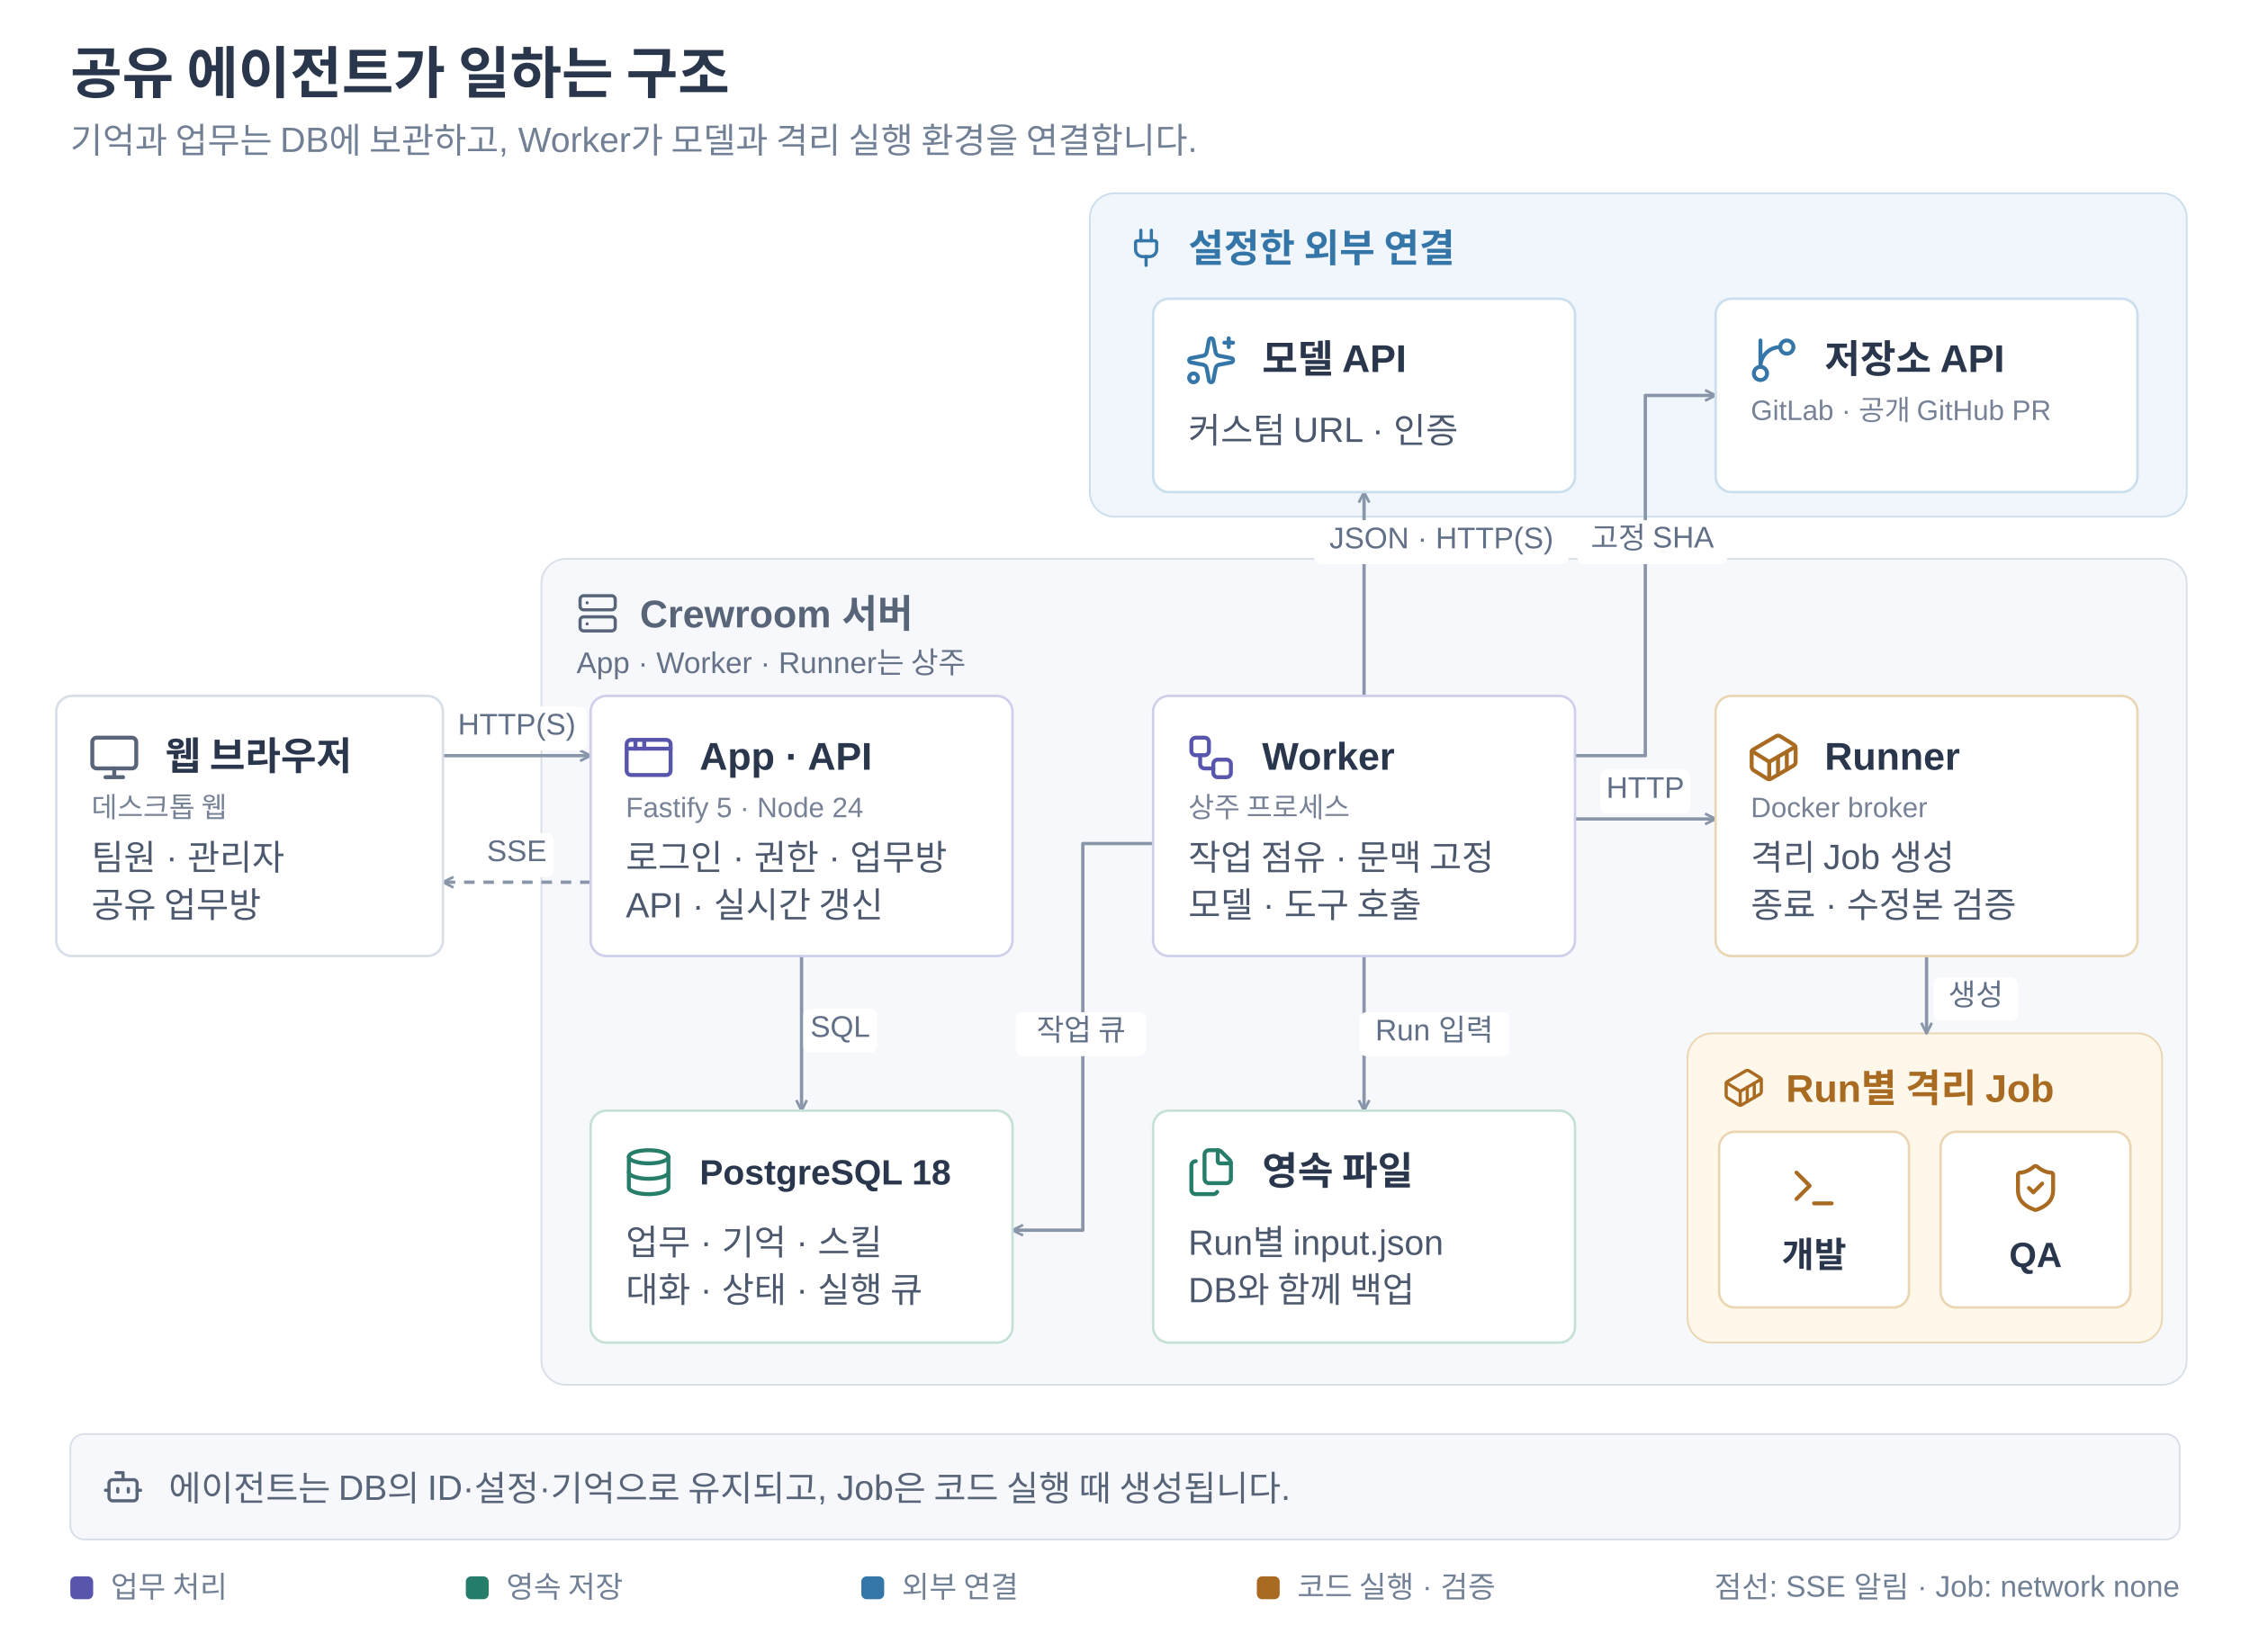
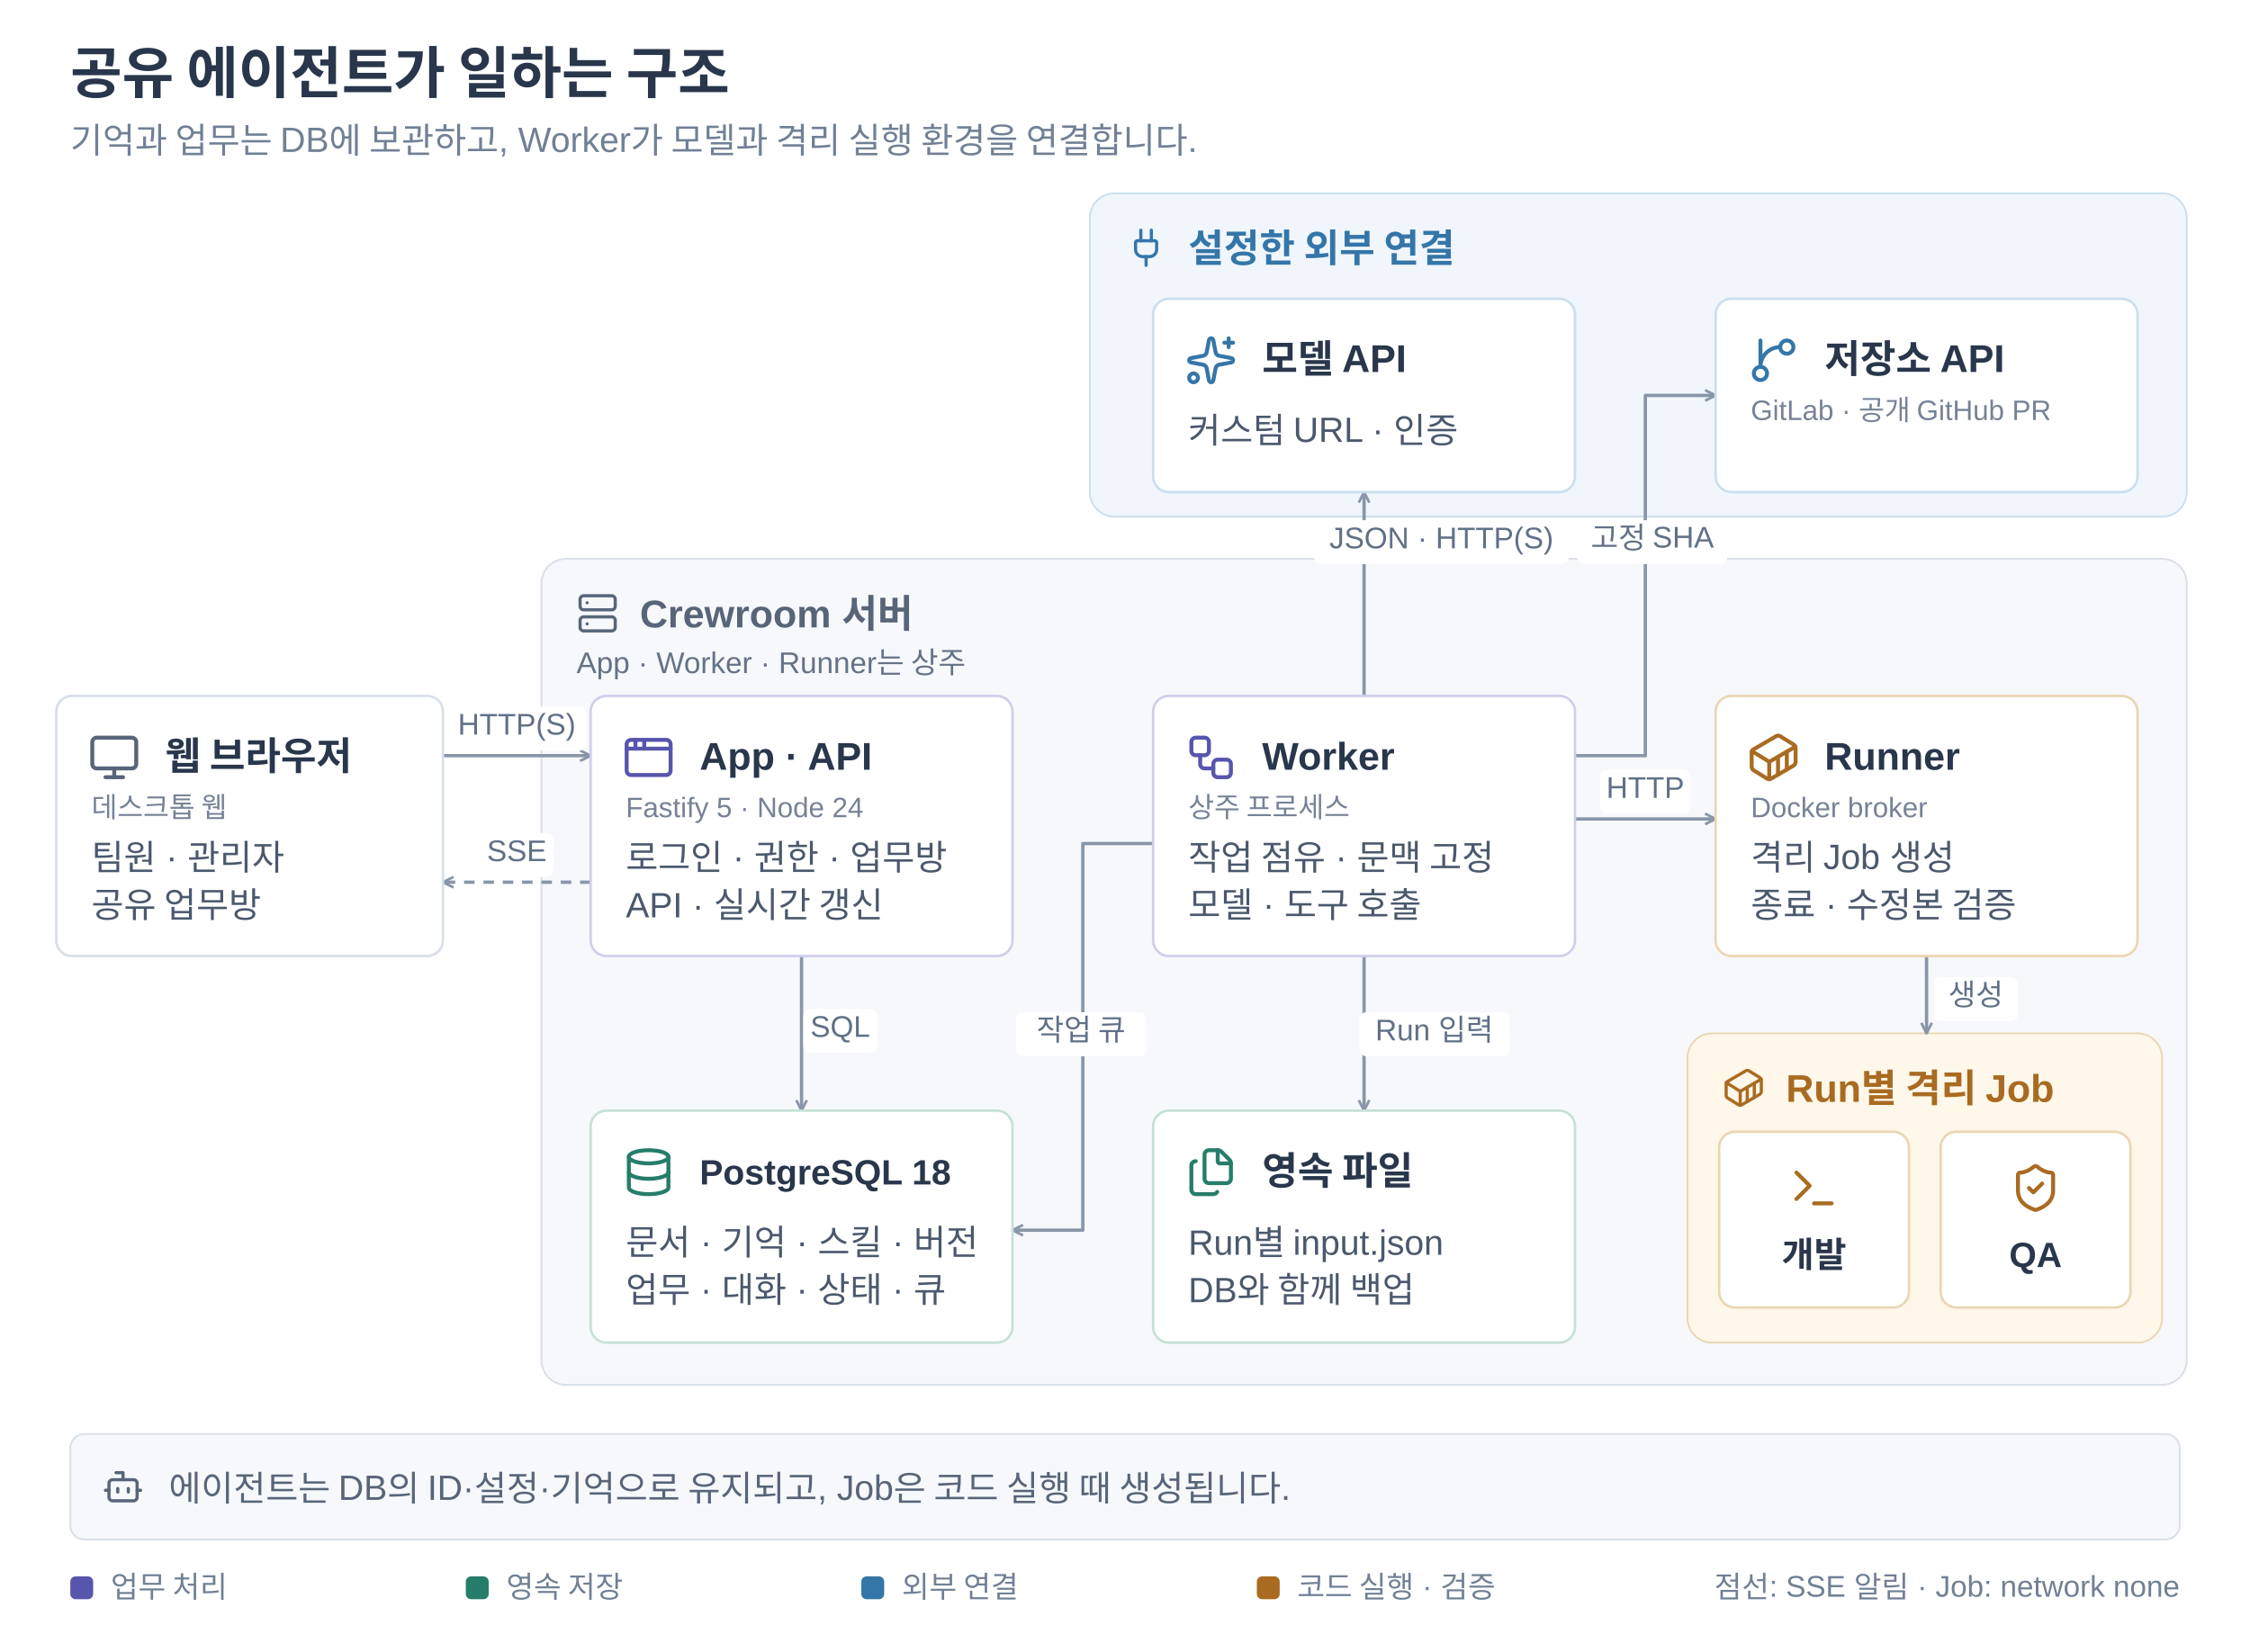
<svg xmlns="http://www.w3.org/2000/svg" width="1280" height="940" viewBox="0 0 1280 940" fill="#29364b" role="img" aria-labelledby="diagram-title diagram-description" aria-label="구현 구조" style="max-width: none; background-color: rgb(255, 255, 255);">
  <defs>
    <marker id="arrow-default" markerWidth="8" markerHeight="8" refX="7" refY="4" orient="auto" markerUnits="userSpaceOnUse">
      <path d="M1 1 L7 4 L1 7" fill="none" stroke="#8996a9" stroke-width="1.5" stroke-linejoin="round" />
    </marker>
    <marker id="arrow-service" markerWidth="8" markerHeight="8" refX="7" refY="4" orient="auto" markerUnits="userSpaceOnUse">
      <path d="M1 1 L7 4 L1 7" fill="none" stroke="#5855ad" stroke-width="1.5" stroke-linejoin="round" />
    </marker>
    <marker id="arrow-data" markerWidth="8" markerHeight="8" refX="7" refY="4" orient="auto" markerUnits="userSpaceOnUse">
      <path d="M1 1 L7 4 L1 7" fill="none" stroke="#267d69" stroke-width="1.5" stroke-linejoin="round" />
    </marker>
    <marker id="arrow-external" markerWidth="8" markerHeight="8" refX="7" refY="4" orient="auto" markerUnits="userSpaceOnUse">
      <path d="M1 1 L7 4 L1 7" fill="none" stroke="#3576a8" stroke-width="1.5" stroke-linejoin="round" />
    </marker>
    <marker id="arrow-job" markerWidth="8" markerHeight="8" refX="7" refY="4" orient="auto" markerUnits="userSpaceOnUse">
      <path d="M1 1 L7 4 L1 7" fill="none" stroke="#a96b21" stroke-width="1.5" stroke-linejoin="round" />
    </marker>
    <marker id="arrow-neutral" markerWidth="8" markerHeight="8" refX="7" refY="4" orient="auto" markerUnits="userSpaceOnUse">
      <path d="M1 1 L7 4 L1 7" fill="none" stroke="#586579" stroke-width="1.5" stroke-linejoin="round" />
    </marker>
  </defs>
  <style>text{font-family:"Apple SD Gothic Neo","Noto Sans KR",Arial,sans-serif}svg{background:#fff}</style>
  <rect x="0" y="0" width="1280" height="940" rx="0" fill="#ffffff" stroke="none" />
  <text x="40" y="53" font-size="32" font-weight="720">공유 에이전트가 일하는 구조</text>
  <text x="40" y="87" font-size="20" fill="#718095">기억과 업무는 DB에 보관하고, Worker가 모델과 격리 실행 환경을 연결합니다.</text>
  <rect x="620" y="110" width="624" height="184" rx="14" fill="#f0f6fc" stroke="#cbdeed" stroke-dasharray="none" />
  <g data-icon="Plug" transform="translate(640 129) scale(1)" fill="none" stroke="#3576a8" stroke-width="1.8" stroke-linecap="round" stroke-linejoin="round">
    <path d="M12 22v-5" />
    <path d="M15 8V2" />
    <path d="M17 8a1 1 0 0 1 1 1v4a4 4 0 0 1-4 4h-4a4 4 0 0 1-4-4V9a1 1 0 0 1 1-1z" />
    <path d="M9 8V2" />
  </g>
  <text x="676" y="149" font-size="22" font-weight="650" fill="#3576a8">설정한 외부 연결</text>
  <rect x="308" y="318" width="936" height="470" rx="14" fill="#f7f8fb" stroke="#d8dfe8" stroke-dasharray="none" />
  <g data-icon="Server" transform="translate(328 337) scale(1)" fill="none" stroke="#586579" stroke-width="1.8" stroke-linecap="round" stroke-linejoin="round">
    <rect width="20" height="8" x="2" y="2" rx="2" ry="2" />
    <rect width="20" height="8" x="2" y="14" rx="2" ry="2" />
    <line x1="6" x2="6.01" y1="6" y2="6" />
    <line x1="6" x2="6.01" y1="18" y2="18" />
  </g>
  <text x="364" y="357" font-size="22" font-weight="650" fill="#586579">Crewroom 서버</text>
  <text x="328" y="383" font-size="17" fill="#657287">App · Worker · Runner는 상주</text>
  <rect x="960" y="588" width="270" height="176" rx="14" fill="#fff7e9" stroke="#ead6b3" stroke-dasharray="none" />
  <g data-icon="Container" transform="translate(980 607) scale(1)" fill="none" stroke="#a96b21" stroke-width="1.8" stroke-linecap="round" stroke-linejoin="round">
    <path d="M22 7.7c0-.6-.4-1.2-.8-1.5l-6.3-3.9a1.72 1.72 0 0 0-1.7 0l-10.3 6c-.5.2-.9.8-.9 1.4v6.6c0 .5.4 1.2.8 1.5l6.3 3.9a1.72 1.72 0 0 0 1.7 0l10.3-6c.5-.3.9-1 .9-1.5Z" />
    <path d="M10 21.9V14L2.1 9.1" />
    <path d="m10 14 11.9-6.9" />
    <path d="M14 19.8v-8.1" />
    <path d="M18 17.5V9.4" />
  </g>
  <text x="1016" y="627" font-size="22" font-weight="650" fill="#a96b21">Run별 격리 Job</text>
  <polyline points="252,430 336,430" fill="none" stroke="#8996a9" stroke-width="1.9" stroke-linejoin="round" marker-end="url(#arrow-default)" />
  <rect x="254.275" y="402" width="79.45" height="25" rx="4" fill="#ffffff" stroke="none" />
  <text x="294" y="418" font-size="17" text-anchor="middle" fill="#617087">HTTP(S)</text>
  <polyline points="336,502 252,502" fill="none" stroke="#8996a9" stroke-width="1.9" stroke-linejoin="round" stroke-dasharray="6 5" marker-end="url(#arrow-default)" />
  <rect x="272.975" y="474" width="42.05" height="25" rx="4" fill="#ffffff" stroke="none" />
  <text x="294" y="490" font-size="17" text-anchor="middle" fill="#617087">SSE</text>
  <polyline points="456,544 456,632" fill="none" stroke="#8996a9" stroke-width="1.9" stroke-linejoin="round" marker-end="url(#arrow-default)" />
  <rect x="456.975" y="574" width="42.05" height="25" rx="4" fill="#ffffff" stroke="none" />
  <text x="478" y="590" font-size="17" text-anchor="middle" fill="#617087">SQL</text>
  <polyline points="656,480 616,480 616,700 576,700" fill="none" stroke="#8996a9" stroke-width="1.9" stroke-linejoin="round" marker-end="url(#arrow-default)" />
  <rect x="577.825" y="576" width="74.35" height="25" rx="4" fill="#ffffff" stroke="none" />
  <text x="615" y="592" font-size="17" text-anchor="middle" fill="#617087">작업 큐</text>
  <polyline points="776,544 776,632" fill="none" stroke="#8996a9" stroke-width="1.9" stroke-linejoin="round" marker-end="url(#arrow-default)" />
  <rect x="773.3" y="576" width="85.4" height="25" rx="4" fill="#ffffff" stroke="none" />
  <text x="816" y="592" font-size="17" text-anchor="middle" fill="#617087">Run 입력</text>
  <polyline points="776,396 776,280" fill="none" stroke="#8996a9" stroke-width="1.9" stroke-linejoin="round" marker-end="url(#arrow-default)" />
  <rect x="747.55" y="296" width="144.9" height="25" rx="4" fill="#ffffff" stroke="none" />
  <text x="820" y="312" font-size="17" text-anchor="middle" fill="#617087">JSON · HTTP(S)</text>
  <polyline points="896,430 936,430 936,225 976,225" fill="none" stroke="#8996a9" stroke-width="1.9" stroke-linejoin="round" marker-end="url(#arrow-default)" />
  <rect x="897.3" y="296" width="85.4" height="25" rx="4" fill="#ffffff" stroke="none" />
  <text x="940" y="312" font-size="17" text-anchor="middle" fill="#617087">고정 SHA</text>
  <polyline points="896,466 976,466" fill="none" stroke="#8996a9" stroke-width="1.9" stroke-linejoin="round" marker-end="url(#arrow-default)" />
  <rect x="910.3" y="438" width="51.4" height="25" rx="4" fill="#ffffff" stroke="none" />
  <text x="936" y="454" font-size="17" text-anchor="middle" fill="#617087">HTTP</text>
  <polyline points="1096,544 1096,588" fill="none" stroke="#8996a9" stroke-width="1.9" stroke-linejoin="round" marker-end="url(#arrow-default)" />
  <rect x="1100" y="556" width="48" height="25" rx="4" fill="#ffffff" stroke="none" />
  <text x="1124" y="572" font-size="17" text-anchor="middle" fill="#617087">생성</text>
  <g data-node="browser" data-bounds="32 396 220 148">
    <rect x="32" y="396" width="220" height="148" rx="9" fill="#ffffff" stroke="#d8dfe8" stroke-width="1.4" />
    <g data-icon="Monitor" transform="translate(50 416) scale(1.25)" fill="none" stroke="#586579" stroke-width="1.8" stroke-linecap="round" stroke-linejoin="round">
      <rect width="20" height="14" x="2" y="3" rx="2" />
      <line x1="8" x2="16" y1="21" y2="21" />
      <line x1="12" x2="12" y1="17" y2="21" />
    </g>
    <text x="94" y="438" font-size="22" font-weight="650">웹 브라우저</text>
    <text x="52" y="465" font-size="16" fill="#778296">데스크톱 웹</text>
    <text x="52" y="495" font-size="20" fill="#4b586d">팀원 · 관리자</text>
    <text x="52" y="522" font-size="20" fill="#4b586d">공유 업무방</text>
  </g>
  <g data-node="app" data-bounds="336 396 240 148">
    <rect x="336" y="396" width="240" height="148" rx="9" fill="#ffffff" stroke="#cfceeb" stroke-width="1.4" />
    <g data-icon="AppWindow" transform="translate(354 416) scale(1.25)" fill="none" stroke="#5855ad" stroke-width="1.8" stroke-linecap="round" stroke-linejoin="round">
      <rect x="2" y="4" width="20" height="16" rx="2" />
      <path d="M10 4v4" />
      <path d="M2 8h20" />
      <path d="M6 4v4" />
    </g>
    <text x="398" y="438" font-size="22" font-weight="650">App · API</text>
    <text x="356" y="465" font-size="16" fill="#778296">Fastify 5 · Node 24</text>
    <text x="356" y="495" font-size="20" fill="#4b586d">로그인 · 권한 · 업무방</text>
    <text x="356" y="522" font-size="20" fill="#4b586d">API · 실시간 갱신</text>
  </g>
  <g data-node="worker" data-bounds="656 396 240 148">
    <rect x="656" y="396" width="240" height="148" rx="9" fill="#ffffff" stroke="#cfceeb" stroke-width="1.4" />
    <g data-icon="Workflow" transform="translate(674 416) scale(1.25)" fill="none" stroke="#5855ad" stroke-width="1.8" stroke-linecap="round" stroke-linejoin="round">
      <rect width="8" height="8" x="3" y="3" rx="2" />
      <path d="M7 11v4a2 2 0 0 0 2 2h4" />
      <rect width="8" height="8" x="13" y="13" rx="2" />
    </g>
    <text x="718" y="438" font-size="22" font-weight="650">Worker</text>
    <text x="676" y="465" font-size="16" fill="#778296">상주 프로세스</text>
    <text x="676" y="495" font-size="20" fill="#4b586d">작업 점유 · 문맥 고정</text>
    <text x="676" y="522" font-size="20" fill="#4b586d">모델 · 도구 호출</text>
  </g>
  <g data-node="runner" data-bounds="976 396 240 148">
    <rect x="976" y="396" width="240" height="148" rx="9" fill="#ffffff" stroke="#ead6b3" stroke-width="1.4" />
    <g data-icon="Container" transform="translate(994 416) scale(1.25)" fill="none" stroke="#a96b21" stroke-width="1.8" stroke-linecap="round" stroke-linejoin="round">
      <path d="M22 7.7c0-.6-.4-1.2-.8-1.5l-6.3-3.9a1.72 1.72 0 0 0-1.7 0l-10.3 6c-.5.2-.9.8-.9 1.4v6.6c0 .5.4 1.2.8 1.5l6.3 3.9a1.72 1.72 0 0 0 1.7 0l10.3-6c.5-.3.9-1 .9-1.5Z" />
      <path d="M10 21.9V14L2.1 9.1" />
      <path d="m10 14 11.9-6.9" />
      <path d="M14 19.8v-8.1" />
      <path d="M18 17.5V9.4" />
    </g>
    <text x="1038" y="438" font-size="22" font-weight="650">Runner</text>
    <text x="996" y="465" font-size="16" fill="#778296">Docker broker</text>
    <text x="996" y="495" font-size="20" fill="#4b586d">격리 Job 생성</text>
    <text x="996" y="522" font-size="20" fill="#4b586d">종료 · 수정본 검증</text>
  </g>
  <g data-node="model" data-bounds="656 170 240 110">
    <rect x="656" y="170" width="240" height="110" rx="9" fill="#ffffff" stroke="#cbdeed" stroke-width="1.4" />
    <g data-icon="Sparkles" transform="translate(674 190) scale(1.25)" fill="none" stroke="#3576a8" stroke-width="1.8" stroke-linecap="round" stroke-linejoin="round">
      <path d="M11.017 2.814a1 1 0 0 1 1.966 0l1.051 5.558a2 2 0 0 0 1.594 1.594l5.558 1.051a1 1 0 0 1 0 1.966l-5.558 1.051a2 2 0 0 0-1.594 1.594l-1.051 5.558a1 1 0 0 1-1.966 0l-1.051-5.558a2 2 0 0 0-1.594-1.594l-5.558-1.051a1 1 0 0 1 0-1.966l5.558-1.051a2 2 0 0 0 1.594-1.594z" />
      <path d="M20 2v4" />
      <path d="M22 4h-4" />
      <circle cx="4" cy="20" r="2" />
    </g>
    <text x="718" y="212" font-size="22" font-weight="650">모델 API</text>
    <text x="676" y="252" font-size="20" fill="#4b586d">커스텀 URL · 인증</text>
  </g>
  <g data-node="repo" data-bounds="976 170 240 110">
    <rect x="976" y="170" width="240" height="110" rx="9" fill="#ffffff" stroke="#cbdeed" stroke-width="1.4" />
    <g data-icon="GitBranch" transform="translate(994 190) scale(1.25)" fill="none" stroke="#3576a8" stroke-width="1.8" stroke-linecap="round" stroke-linejoin="round">
      <path d="M15 6a9 9 0 0 0-9 9V3" />
      <circle cx="18" cy="6" r="3" />
      <circle cx="6" cy="18" r="3" />
    </g>
    <text x="1038" y="212" font-size="22" font-weight="650">저장소 API</text>
    <text x="996" y="239" font-size="16" fill="#778296">GitLab · 공개 GitHub PR</text>
  </g>
  <g data-node="db" data-bounds="336 632 240 132">
    <rect x="336" y="632" width="240" height="132" rx="9" fill="#ffffff" stroke="#c5e1d6" stroke-width="1.4" />
    <g data-icon="Database" transform="translate(354 652) scale(1.25)" fill="none" stroke="#267d69" stroke-width="1.8" stroke-linecap="round" stroke-linejoin="round">
      <ellipse cx="12" cy="5" rx="9" ry="3" />
      <path d="M3 5V19A9 3 0 0 0 21 19V5" />
      <path d="M3 12A9 3 0 0 0 21 12" />
    </g>
    <text x="398" y="674" font-size="20" font-weight="650">PostgreSQL 18</text>
-     <text x="356" y="714" font-size="20" fill="#4b586d">업무 · 기억 · 스킬</text>
-     <text x="356" y="741" font-size="20" fill="#4b586d">대화 · 상태 · 실행 큐</text>
+     <text x="356" y="714" font-size="20" fill="#4b586d">문서 · 기억 · 스킬 · 버전</text>
+     <text x="356" y="741" font-size="20" fill="#4b586d">업무 · 대화 · 상태 · 큐</text>
  </g>
  <g data-node="files" data-bounds="656 632 240 132">
    <rect x="656" y="632" width="240" height="132" rx="9" fill="#ffffff" stroke="#c5e1d6" stroke-width="1.4" />
    <g data-icon="Files" transform="translate(674 652) scale(1.25)" fill="none" stroke="#267d69" stroke-width="1.8" stroke-linecap="round" stroke-linejoin="round">
      <path d="M15 2h-4a2 2 0 0 0-2 2v11a2 2 0 0 0 2 2h8a2 2 0 0 0 2-2V8" />
      <path d="M16.706 2.706A2.4 2.4 0 0 0 15 2v5a1 1 0 0 0 1 1h5a2.4 2.4 0 0 0-.706-1.706z" />
      <path d="M5 7a2 2 0 0 0-2 2v11a2 2 0 0 0 2 2h8a2 2 0 0 0 1.732-1" />
    </g>
    <text x="718" y="674" font-size="22" font-weight="650">영속 파일</text>
    <text x="676" y="714" font-size="20" fill="#4b586d">Run별 input.json</text>
    <text x="676" y="741" font-size="20" fill="#4b586d">DB와 함께 백업</text>
  </g>
  <g data-node="dev-job" data-bounds="978 644 108 100">
    <rect x="978" y="644" width="108" height="100" rx="9" fill="#ffffff" stroke="#ead6b3" stroke-width="1.4" />
    <g data-icon="Terminal" transform="translate(1017 661) scale(1.25)" fill="none" stroke="#a96b21" stroke-width="1.8" stroke-linecap="round" stroke-linejoin="round">
      <path d="M12 19h8" />
      <path d="m4 17 6-6-6-6" />
    </g>
    <text x="1032" y="721" font-size="20" font-weight="650" text-anchor="middle">개발</text>
  </g>
  <g data-node="qa-job" data-bounds="1104 644 108 100">
    <rect x="1104" y="644" width="108" height="100" rx="9" fill="#ffffff" stroke="#ead6b3" stroke-width="1.4" />
    <g data-icon="ShieldCheck" transform="translate(1143 661) scale(1.25)" fill="none" stroke="#a96b21" stroke-width="1.8" stroke-linecap="round" stroke-linejoin="round">
      <path d="M20 13c0 5-3.5 7.5-7.66 8.95a1 1 0 0 1-.67-.01C7.5 20.5 4 18 4 13V6a1 1 0 0 1 1-1c2 0 4.5-1.2 6.24-2.72a1.17 1.17 0 0 1 1.52 0C14.51 3.81 17 5 19 5a1 1 0 0 1 1 1z" />
      <path d="m9 12 2 2 4-4" />
    </g>
    <text x="1158" y="721" font-size="20" font-weight="650" text-anchor="middle">QA</text>
  </g>
  <rect x="40" y="816" width="1200" height="60" rx="8" fill="#f7f8fb" stroke="#d8dfe8" />
  <g data-icon="Bot" transform="translate(58 834) scale(1)" fill="none" stroke="#586579" stroke-width="1.8" stroke-linecap="round" stroke-linejoin="round">
    <path d="M12 8V4H8" />
    <rect width="16" height="12" x="4" y="8" rx="2" />
    <path d="M2 14h2" />
    <path d="M20 14h2" />
    <path d="M15 13v2" />
    <path d="M9 13v2" />
  </g>
  <text x="96" y="854" font-size="20" fill="#586579">에이전트는 DB의 ID·설정·기억으로 유지되고, Job은 코드 실행 때 생성됩니다.</text>
  <rect x="40" y="897" width="13" height="13" rx="3" fill="#5855ad" stroke="none" />
  <text x="63" y="909" font-size="17" fill="#718095">업무 처리</text>
  <rect x="265" y="897" width="13" height="13" rx="3" fill="#267d69" stroke="none" />
  <text x="288" y="909" font-size="17" fill="#718095">영속 저장</text>
  <rect x="490" y="897" width="13" height="13" rx="3" fill="#3576a8" stroke="none" />
  <text x="513" y="909" font-size="17" fill="#718095">외부 연결</text>
  <rect x="715" y="897" width="13" height="13" rx="3" fill="#a96b21" stroke="none" />
  <text x="738" y="909" font-size="17" fill="#718095">코드 실행 · 검증</text>
  <text x="1240" y="909" font-size="17" text-anchor="end" fill="#718095">점선: SSE 알림 · Job: network none</text>
</svg>
